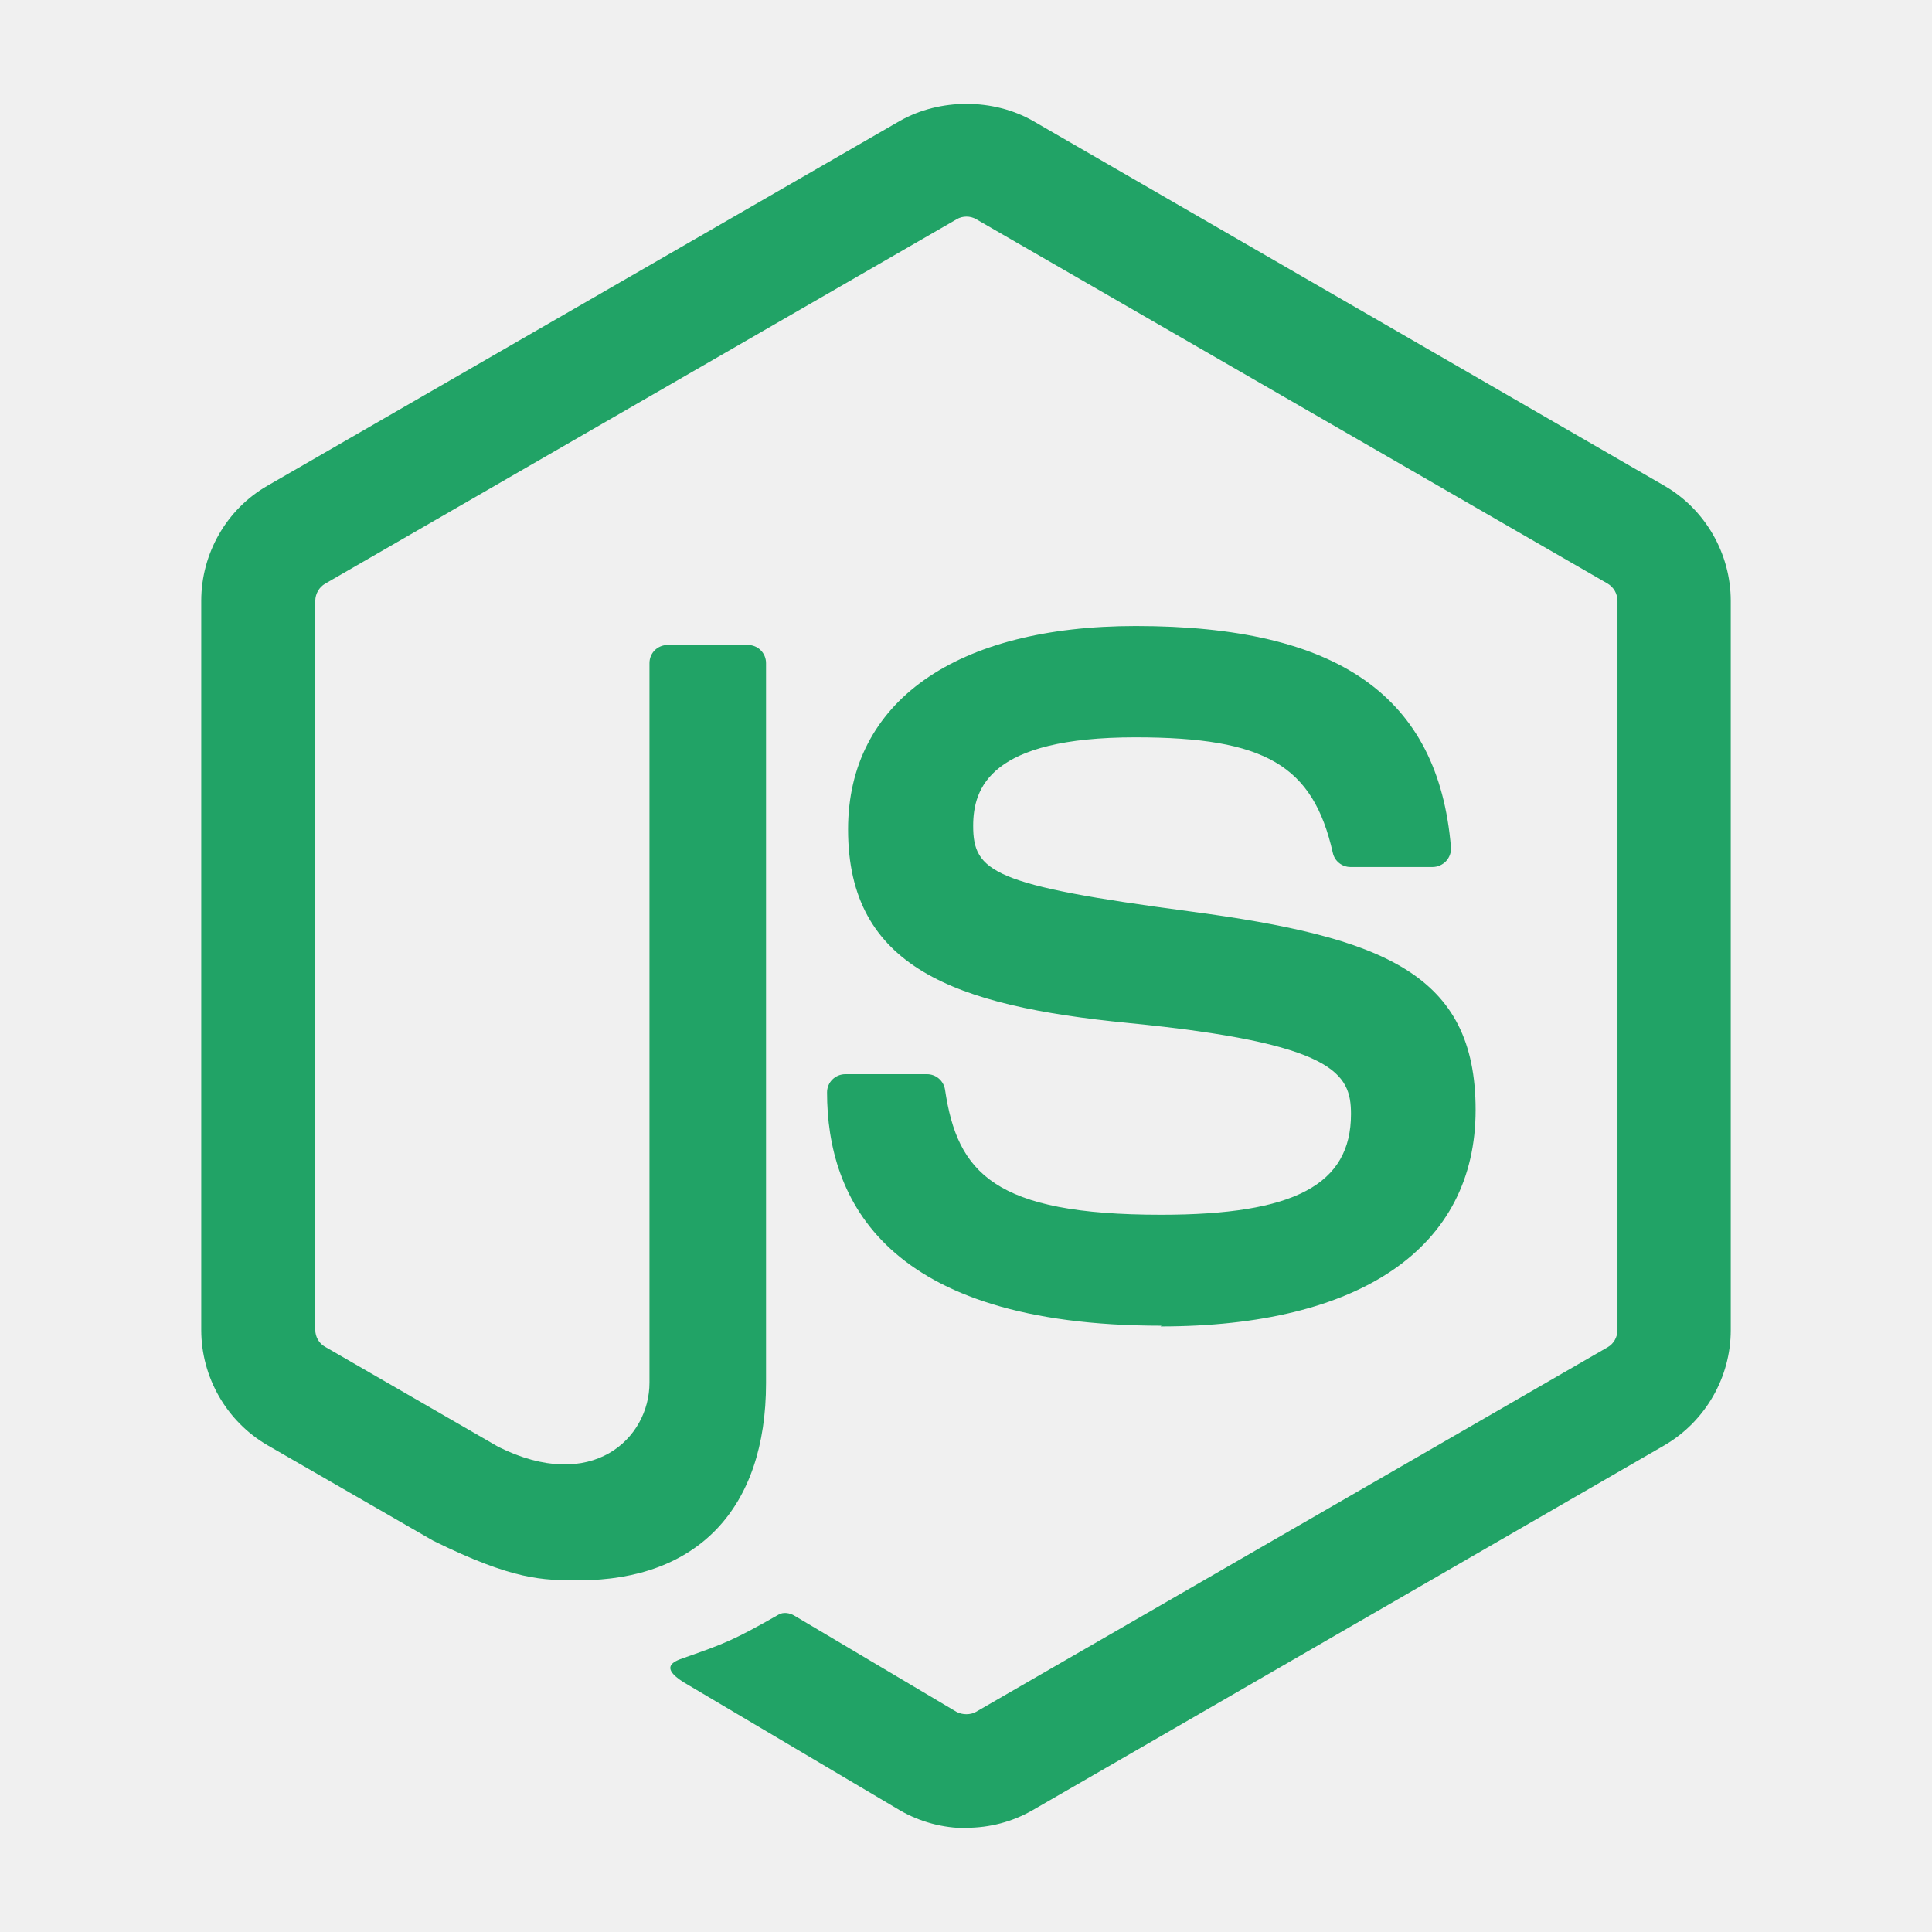
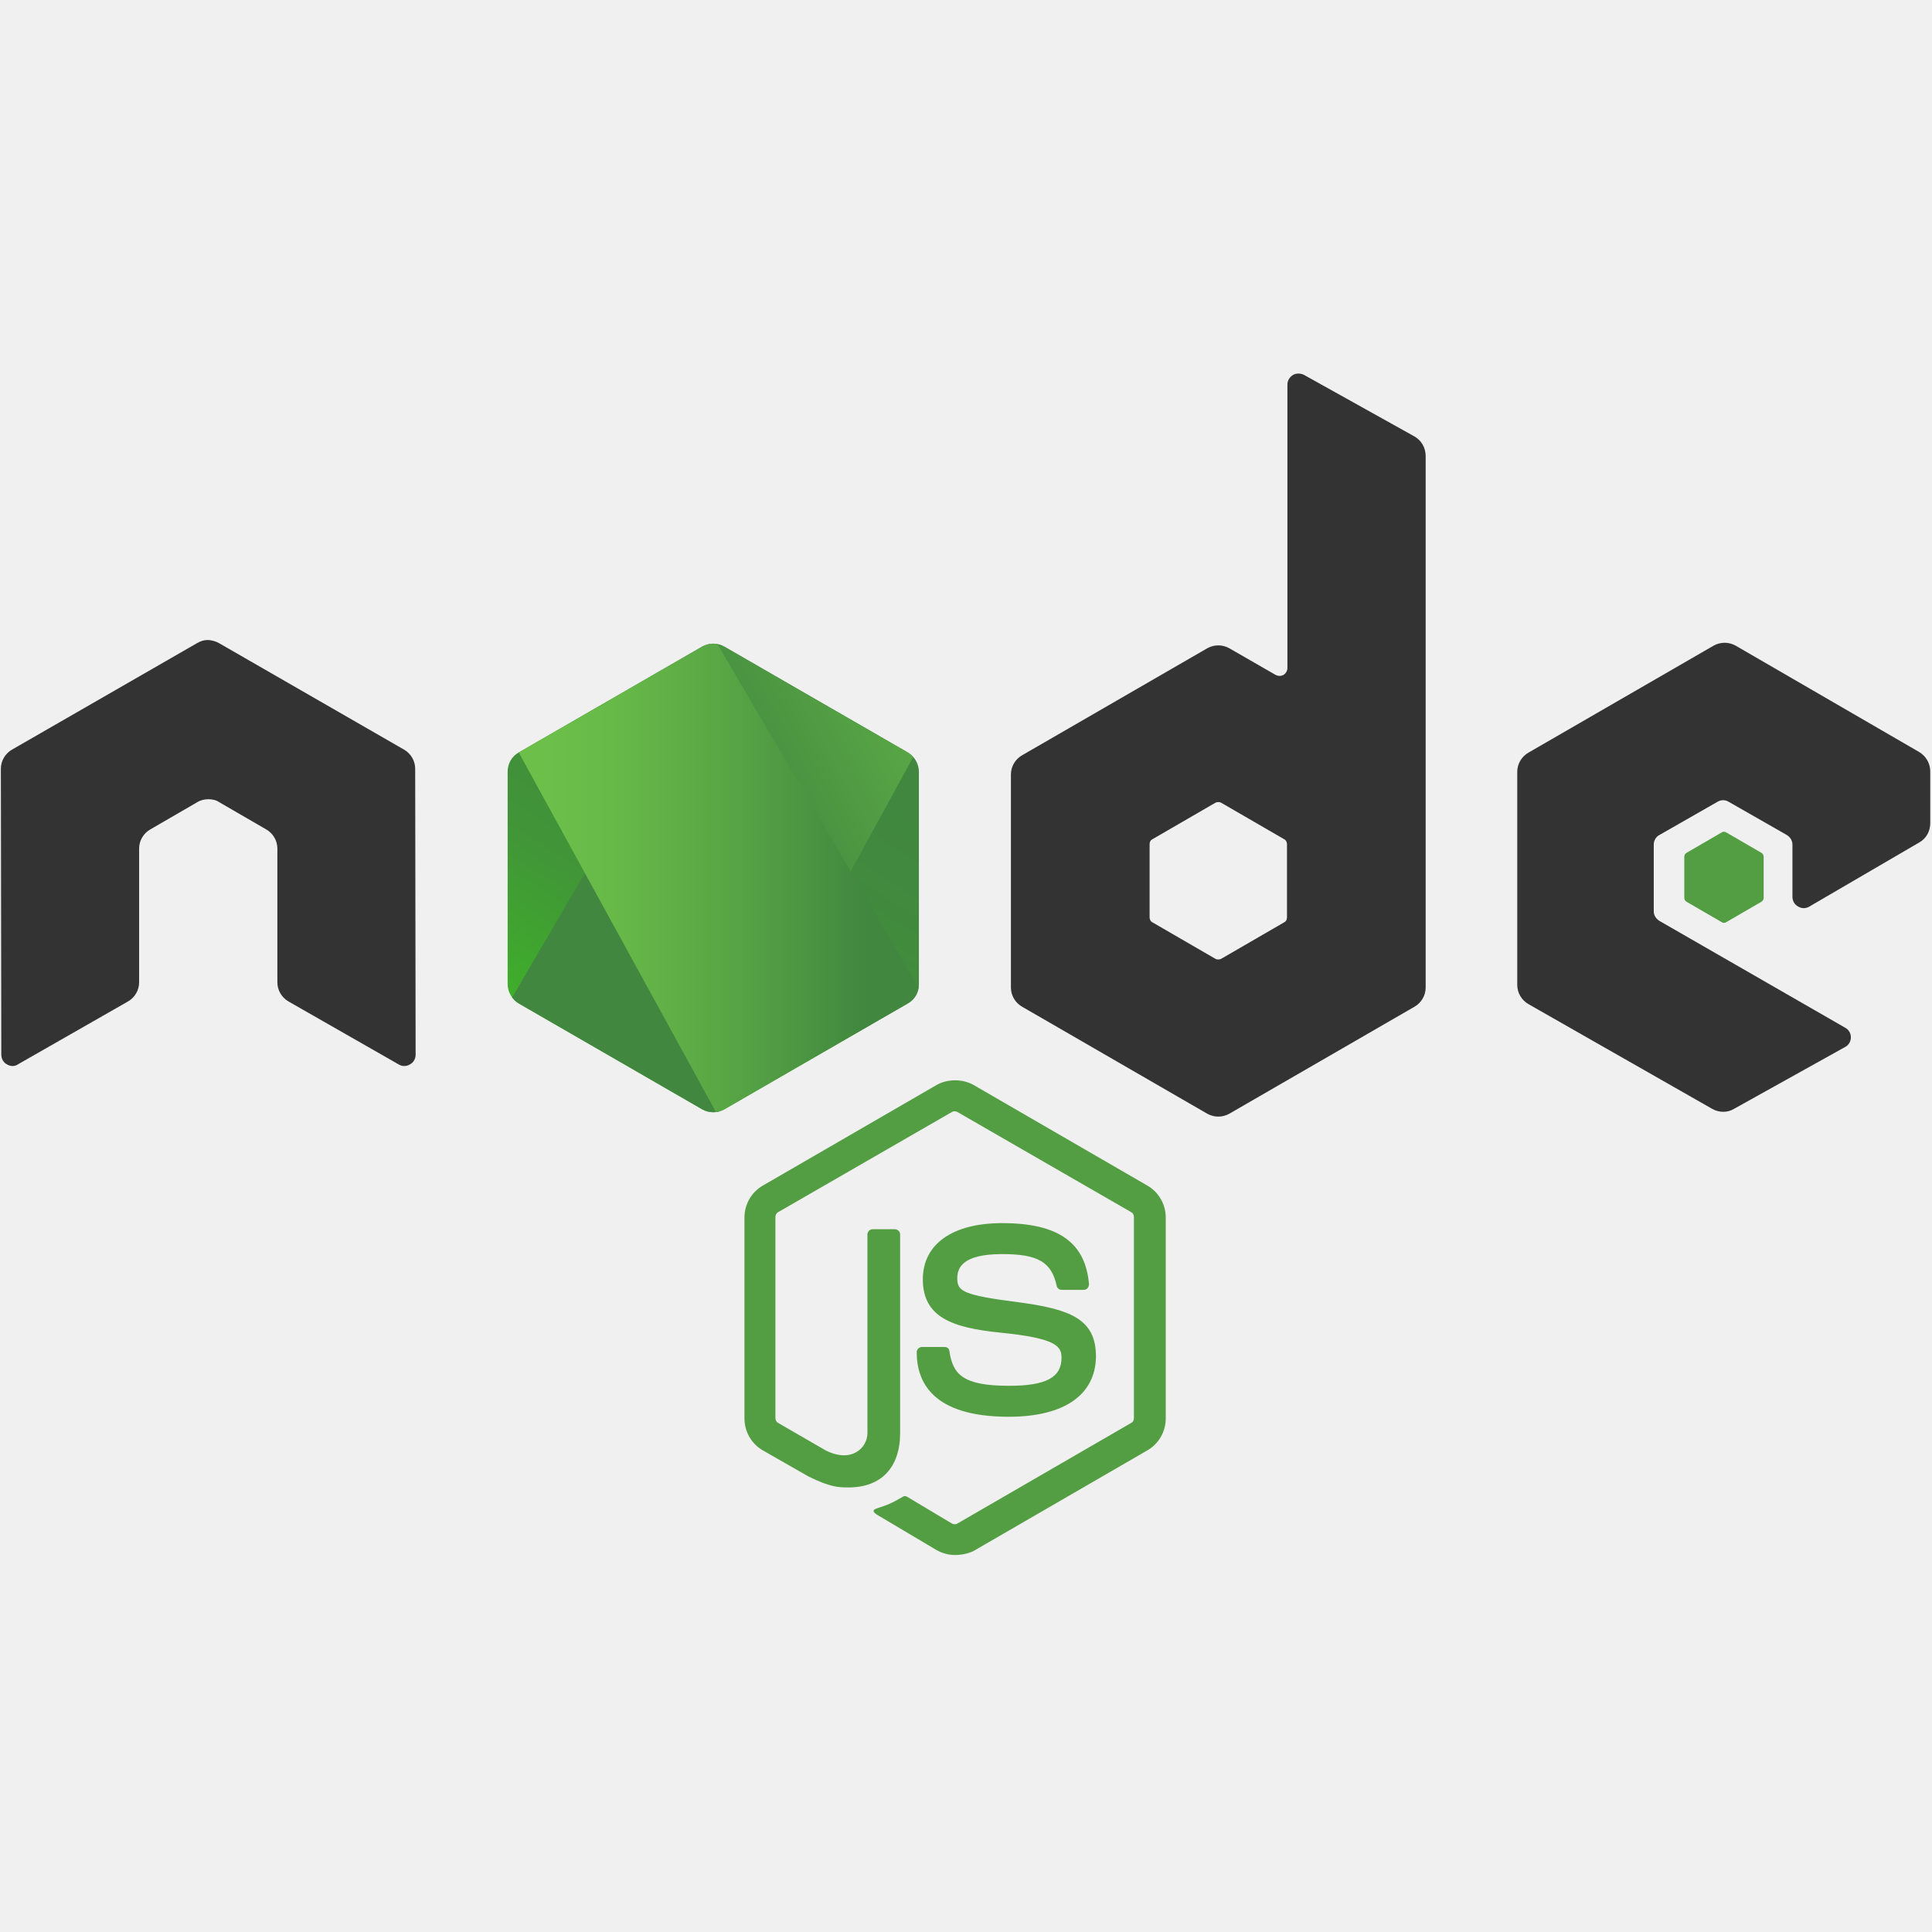
- <svg xmlns="http://www.w3.org/2000/svg" viewBox="0 0 48 48" width="48px" height="48px" baseProfile="basic">
-   <path fill="#21a366" d="M24.007,45.419c-0.574,0-1.143-0.15-1.646-0.44l-5.24-3.103c-0.783-0.438-0.401-0.593-0.143-0.682 c1.044-0.365,1.255-0.448,2.369-1.081c0.117-0.067,0.27-0.043,0.39,0.028l4.026,2.389c0.145,0.079,0.352,0.079,0.486,0l15.697-9.061 c0.145-0.083,0.24-0.251,0.24-0.424V14.932c0-0.181-0.094-0.342-0.243-0.432L24.253,5.446c-0.145-0.086-0.338-0.086-0.483,0 L8.082,14.499c-0.152,0.086-0.249,0.255-0.249,0.428v18.114c0,0.173,0.094,0.338,0.244,0.42l4.299,2.483 c2.334,1.167,3.76-0.208,3.76-1.591V16.476c0-0.255,0.2-0.452,0.456-0.452h1.988c0.248,0,0.452,0.196,0.452,0.452v17.886 c0,3.112-1.697,4.9-4.648,4.9c-0.908,0-1.623,0-3.619-0.982l-4.118-2.373C5.629,35.317,5,34.216,5,33.042V14.928 c0-1.179,0.629-2.279,1.646-2.861L22.36,3.002c0.994-0.562,2.314-0.562,3.301,0l15.694,9.069C42.367,12.656,43,13.753,43,14.932 v18.114c0,1.175-0.633,2.271-1.646,2.861L25.66,44.971c-0.503,0.291-1.073,0.44-1.654,0.44" />
-   <path fill="#21a366" d="M28.856,32.937c-6.868,0-8.308-3.153-8.308-5.797c0-0.251,0.203-0.452,0.455-0.452h2.028 c0.224,0,0.413,0.163,0.448,0.384c0.306,2.066,1.218,3.108,5.371,3.108c3.308,0,4.715-0.747,4.715-2.502 c0-1.01-0.401-1.76-5.54-2.263c-4.299-0.424-6.955-1.371-6.955-4.809c0-3.167,2.672-5.053,7.147-5.053 c5.026,0,7.517,1.745,7.831,5.493c0.012,0.13-0.035,0.255-0.122,0.35c-0.086,0.09-0.208,0.145-0.334,0.145h-2.039 c-0.212,0-0.397-0.149-0.44-0.354c-0.491-2.173-1.678-2.868-4.904-2.868c-3.611,0-4.031,1.257-4.031,2.2 c0,1.143,0.495,1.477,5.367,2.122c4.825,0.64,7.116,1.544,7.116,4.935c0,3.418-2.853,5.379-7.827,5.379" />
+ <svg xmlns="http://www.w3.org/2000/svg" xmlns:xlink="http://www.w3.org/1999/xlink" width="800px" height="800px" viewBox="0 -99 512 512" version="1.1" preserveAspectRatio="xMidYMid">
+   <defs>
+     <linearGradient x1="68.188%" y1="17.487%" x2="27.823%" y2="89.755%" id="linearGradient-1">
+       <stop stop-color="#41873F" offset="0%">
+ 
+ </stop>
+       <stop stop-color="#418B3D" offset="32.88%">
+ 
+ </stop>
+       <stop stop-color="#419637" offset="63.52%">
+ 
+ </stop>
+       <stop stop-color="#3FA92D" offset="93.19%">
+ 
+ </stop>
+       <stop stop-color="#3FAE2A" offset="100%">
+ 
+ </stop>
+     </linearGradient>
+     <path id="path-2" d="M57.903,1.849 C56.054,0.809 53.858,0.809 52.009,1.849 L3.352,29.934 C1.502,30.974 0.462,32.939 0.462,35.019 L0.462,91.305 C0.462,93.385 1.618,95.35 3.352,96.39 L52.009,124.475 C53.858,125.515 56.054,125.515 57.903,124.475 L106.561,96.39 C108.41,95.35 109.45,93.385 109.45,91.305 L109.45,35.019 C109.45,32.939 108.294,30.974 106.561,29.934 L57.903,1.849 L57.903,1.849 Z">
+ 
+ </path>
+     <linearGradient x1="43.277%" y1="55.169%" x2="159.245%" y2="-18.306%" id="linearGradient-4">
+       <stop stop-color="#41873F" offset="13.76%">
+ 
+ </stop>
+       <stop stop-color="#54A044" offset="40.32%">
+ 
+ </stop>
+       <stop stop-color="#66B848" offset="71.36%">
+ 
+ </stop>
+       <stop stop-color="#6CC04A" offset="90.81%">
+ 
+ </stop>
+     </linearGradient>
+     <linearGradient x1="-4413.77%" y1="13.43%" x2="5327.93%" y2="13.43%" id="linearGradient-5">
+       <stop stop-color="#6CC04A" offset="9.192%">
+ 
+ </stop>
+       <stop stop-color="#66B848" offset="28.64%">
+ 
+ </stop>
+       <stop stop-color="#54A044" offset="59.68%">
+ 
+ </stop>
+       <stop stop-color="#41873F" offset="86.24%">
+ 
+ </stop>
+     </linearGradient>
+     <linearGradient x1="-4.389%" y1="49.997%" x2="101.499%" y2="49.997%" id="linearGradient-6">
+       <stop stop-color="#6CC04A" offset="9.192%">
+ 
+ </stop>
+       <stop stop-color="#66B848" offset="28.64%">
+ 
+ </stop>
+       <stop stop-color="#54A044" offset="59.68%">
+ 
+ </stop>
+       <stop stop-color="#41873F" offset="86.24%">
+ 
+ </stop>
+     </linearGradient>
+     <linearGradient x1="-9713.77%" y1="36.21%" x2="27.93%" y2="36.21%" id="linearGradient-7">
+       <stop stop-color="#6CC04A" offset="9.192%">
+ 
+ </stop>
+       <stop stop-color="#66B848" offset="28.64%">
+ 
+ </stop>
+       <stop stop-color="#54A044" offset="59.68%">
+ 
+ </stop>
+       <stop stop-color="#41873F" offset="86.24%">
+ 
+ </stop>
+     </linearGradient>
+     <linearGradient x1="-103.861%" y1="50.275%" x2="100.797%" y2="50.275%" id="linearGradient-8">
+       <stop stop-color="#6CC04A" offset="9.192%">
+ 
+ </stop>
+       <stop stop-color="#66B848" offset="28.64%">
+ 
+ </stop>
+       <stop stop-color="#54A044" offset="59.68%">
+ 
+ </stop>
+       <stop stop-color="#41873F" offset="86.24%">
+ 
+ </stop>
+     </linearGradient>
+     <linearGradient x1="130.613%" y1="-211.069%" x2="4.393%" y2="201.605%" id="linearGradient-9">
+       <stop stop-color="#41873F" offset="0%">
+ 
+ </stop>
+       <stop stop-color="#418B3D" offset="32.88%">
+ 
+ </stop>
+       <stop stop-color="#419637" offset="63.52%">
+ 
+ </stop>
+       <stop stop-color="#3FA92D" offset="93.19%">
+ 
+ </stop>
+       <stop stop-color="#3FAE2A" offset="100%">
+ 
+ </stop>
+     </linearGradient>
+   </defs>
+   <g fill="none">
+     <path d="M253.111,313.094 C251.377,313.094 249.759,312.632 248.256,311.823 L232.885,302.693 C230.573,301.421 231.729,300.959 232.423,300.728 C235.543,299.688 236.121,299.456 239.357,297.607 C239.704,297.376 240.166,297.492 240.513,297.723 L252.302,304.773 C252.764,305.004 253.342,305.004 253.688,304.773 L299.803,278.075 C300.265,277.844 300.497,277.381 300.497,276.804 L300.497,223.523 C300.497,222.945 300.265,222.483 299.803,222.252 L253.688,195.67 C253.226,195.438 252.648,195.438 252.302,195.67 L206.187,222.252 C205.725,222.483 205.493,223.061 205.493,223.523 L205.493,276.804 C205.493,277.266 205.725,277.844 206.187,278.075 L218.785,285.356 C225.604,288.823 229.88,284.778 229.88,280.733 L229.88,228.146 C229.88,227.453 230.458,226.759 231.267,226.759 L237.161,226.759 C237.855,226.759 238.548,227.337 238.548,228.146 L238.548,280.733 C238.548,289.864 233.578,295.18 224.91,295.18 C222.252,295.18 220.172,295.18 214.277,292.291 L202.142,285.356 C199.137,283.623 197.288,280.386 197.288,276.919 L197.288,223.639 C197.288,220.172 199.137,216.935 202.142,215.202 L248.256,188.504 C251.146,186.886 255.075,186.886 257.965,188.504 L304.079,215.202 C307.084,216.935 308.934,220.172 308.934,223.639 L308.934,276.919 C308.934,280.386 307.084,283.623 304.079,285.356 L257.965,312.054 C256.462,312.748 254.729,313.094 253.111,313.094 Z M267.326,276.457 C247.101,276.457 242.94,267.211 242.94,259.352 C242.94,258.658 243.518,257.965 244.327,257.965 L250.337,257.965 C251.03,257.965 251.608,258.427 251.608,259.121 C252.533,265.246 255.191,268.251 267.442,268.251 C277.15,268.251 281.311,266.055 281.311,260.854 C281.311,257.849 280.155,255.653 265.015,254.151 C252.417,252.879 244.558,250.106 244.558,240.051 C244.558,230.689 252.417,225.141 265.593,225.141 C280.386,225.141 287.668,230.227 288.592,241.322 C288.592,241.669 288.477,242.015 288.246,242.362 C288.014,242.593 287.668,242.824 287.321,242.824 L281.311,242.824 C280.733,242.824 280.155,242.362 280.04,241.784 C278.653,235.428 275.07,233.347 265.593,233.347 C254.96,233.347 253.688,237.046 253.688,239.819 C253.688,243.171 255.191,244.211 269.522,246.06 C283.738,247.91 290.442,250.568 290.442,260.507 C290.326,270.678 282.005,276.457 267.326,276.457 Z" fill="#539E43">
+ 
+ </path>
+     <path d="M110.028,104.712 C110.028,102.631 108.872,100.666 107.023,99.626 L58.019,71.426 C57.21,70.963 56.285,70.732 55.361,70.617 L54.898,70.617 C53.974,70.617 53.049,70.963 52.24,71.426 L3.236,99.626 C1.387,100.666 0.231,102.631 0.231,104.712 L0.347,180.529 C0.347,181.569 0.925,182.609 1.849,183.072 C2.774,183.65 3.93,183.65 4.739,183.072 L33.864,166.429 C35.713,165.389 36.869,163.424 36.869,161.344 L36.869,125.862 C36.869,123.781 38.024,121.817 39.874,120.777 L52.24,113.611 C53.165,113.033 54.205,112.802 55.245,112.802 C56.285,112.802 57.326,113.033 58.135,113.611 L70.501,120.777 C72.35,121.817 73.506,123.781 73.506,125.862 L73.506,161.344 C73.506,163.424 74.662,165.389 76.511,166.429 L105.636,183.072 C106.561,183.65 107.716,183.65 108.641,183.072 C109.566,182.609 110.144,181.569 110.144,180.529 L110.028,104.712 L110.028,104.712 Z" fill="#333333">
+ 
+ </path>
+     <path d="M345.571,0.347 C344.647,-0.116 343.491,-0.116 342.682,0.347 C341.757,0.925 341.179,1.849 341.179,2.889 L341.179,78.014 C341.179,78.707 340.833,79.4 340.139,79.863 C339.446,80.209 338.752,80.209 338.059,79.863 L325.808,72.813 C323.958,71.772 321.763,71.772 319.913,72.813 L270.909,101.129 C269.06,102.169 267.904,104.134 267.904,106.214 L267.904,162.73 C267.904,164.811 269.06,166.776 270.909,167.816 L319.913,196.132 C321.763,197.172 323.958,197.172 325.808,196.132 L374.812,167.816 C376.661,166.776 377.817,164.811 377.817,162.73 L377.817,21.844 C377.817,19.648 376.661,17.683 374.812,16.643 L345.571,0.347 L345.571,0.347 Z M341.064,144.123 C341.064,144.701 340.833,145.163 340.37,145.394 L323.612,155.102 C323.149,155.334 322.572,155.334 322.109,155.102 L305.351,145.394 C304.888,145.163 304.657,144.585 304.657,144.123 L304.657,124.706 C304.657,124.128 304.888,123.666 305.351,123.435 L322.109,113.726 C322.572,113.495 323.149,113.495 323.612,113.726 L340.37,123.435 C340.833,123.666 341.064,124.244 341.064,124.706 L341.064,144.123 L341.064,144.123 Z" fill="#333333">
+ 
+ </path>
+     <g transform="translate(401.0474, 70.50113)">
+       <path d="M107.601,53.743 C109.45,52.702 110.49,50.738 110.49,48.657 L110.49,34.904 C110.49,32.823 109.335,30.859 107.601,29.819 L58.944,1.618 C57.094,0.578 54.898,0.578 53.049,1.618 L4.045,29.934 C2.196,30.974 1.04,32.939 1.04,35.019 L1.04,91.536 C1.04,93.616 2.196,95.581 4.045,96.621 L52.702,124.359 C54.552,125.4 56.748,125.4 58.481,124.359 L87.953,107.948 C88.878,107.485 89.456,106.445 89.456,105.405 C89.456,104.365 88.878,103.325 87.953,102.862 L38.718,74.546 C37.793,73.968 37.215,73.044 37.215,72.004 L37.215,54.321 C37.215,53.28 37.793,52.24 38.718,51.778 L54.089,42.994 C55.014,42.416 56.17,42.416 57.094,42.994 L72.466,51.778 C73.391,52.356 73.968,53.28 73.968,54.321 L73.968,68.19 C73.968,69.23 74.546,70.27 75.471,70.732 C76.395,71.31 77.551,71.31 78.476,70.732 L107.601,53.743 L107.601,53.743 Z" fill="#333333">
+ 
+ </path>
+       <path d="M55.245,51.084 C55.592,50.853 56.054,50.853 56.401,51.084 L65.763,56.516 C66.109,56.748 66.34,57.094 66.34,57.557 L66.34,68.421 C66.34,68.883 66.109,69.23 65.763,69.461 L56.401,74.893 C56.054,75.124 55.592,75.124 55.245,74.893 L45.884,69.461 C45.537,69.23 45.306,68.883 45.306,68.421 L45.306,57.557 C45.306,57.094 45.537,56.748 45.884,56.516 L55.245,51.084 L55.245,51.084 Z" fill="#539E43">
+ 
+ </path>
+     </g>
+     <g transform="translate(134.0677, 70.50113)">
+       <mask id="mask-3" fill="white">
+         <use xlink:href="#path-2">
+ 
+ </use>
+       </mask>
+       <use fill="url(#linearGradient-1)" xlink:href="#path-2">
+ 
+ </use>
+       <g mask="url(#mask-3)">
+         <path d="M51.893,1.849 L3.121,29.934 C1.271,30.974 0,32.939 0,35.019 L0,91.305 C0,92.692 0.578,93.963 1.502,95.003 L56.285,1.156 C54.898,0.925 53.28,1.04 51.893,1.849 L51.893,1.849 Z">
+ 
+ </path>
+         <path d="M56.632,125.053 C57.094,124.937 57.557,124.706 58.019,124.475 L106.792,96.39 C108.641,95.35 109.797,93.385 109.797,91.305 L109.797,35.019 C109.797,33.517 109.103,32.014 108.063,30.974 L56.632,125.053 L56.632,125.053 Z">
+ 
+ </path>
+         <path d="M106.676,29.934 L57.788,1.849 C57.326,1.618 56.748,1.387 56.285,1.271 L1.502,95.119 C1.965,95.697 2.543,96.159 3.121,96.506 L52.009,124.591 C53.396,125.4 55.014,125.631 56.516,125.168 L107.948,31.09 C107.601,30.628 107.139,30.281 106.676,29.934 L106.676,29.934 Z" fill="url(#linearGradient-4)">
+ 
+ </path>
+       </g>
+       <g mask="url(#mask-3)">
+         <g transform="translate(0, -9.24605)">
+           <path d="M109.797,100.551 L109.797,44.265 C109.797,42.185 108.526,40.22 106.676,39.18 L57.788,11.095 C57.21,10.749 56.632,10.517 55.939,10.402 L109.45,101.822 C109.681,101.475 109.797,101.013 109.797,100.551 L109.797,100.551 Z" fill="none">
+ 
+ </path>
+           <path d="M3.121,39.18 C1.271,40.22 0,42.185 0,44.265 L0,100.551 C0,102.631 1.387,104.596 3.121,105.636 L52.009,133.721 C53.165,134.414 54.436,134.646 55.823,134.414 L3.467,39.065 L3.121,39.18 L3.121,39.18 Z" fill="none">
+ 
+ </path>
+           <path fill="url(#linearGradient-5)" fill-rule="evenodd" d="M50.391,0.809 L49.698,1.156 L50.622,1.156 L50.391,0.809 Z">
+ 
+ </path>
+           <path d="M106.792,105.636 C108.179,104.827 109.219,103.44 109.681,101.938 L56.054,10.402 C54.667,10.171 53.165,10.286 51.893,11.095 L3.352,39.065 L55.707,134.53 C56.401,134.414 57.21,134.183 57.903,133.837 L106.792,105.636 L106.792,105.636 Z" fill="url(#linearGradient-6)" fill-rule="evenodd">
+ 
+ </path>
+           <path fill="url(#linearGradient-7)" fill-rule="evenodd" d="M111.299,104.712 L110.953,104.134 L110.953,104.943 L111.299,104.712 Z">
+ 
+ </path>
+           <path d="M106.792,105.636 L58.019,133.721 C57.326,134.068 56.632,134.299 55.823,134.414 L56.748,136.148 L110.837,104.827 L110.837,104.134 L109.45,101.822 C109.219,103.44 108.179,104.827 106.792,105.636 L106.792,105.636 Z" fill="url(#linearGradient-8)" fill-rule="evenodd">
+ 
+ </path>
+           <path d="M106.792,105.636 L58.019,133.721 C57.326,134.068 56.632,134.299 55.823,134.414 L56.748,136.148 L110.837,104.827 L110.837,104.134 L109.45,101.822 C109.219,103.44 108.179,104.827 106.792,105.636 L106.792,105.636 Z" fill="url(#linearGradient-9)" fill-rule="evenodd">
+ 
+ </path>
+         </g>
+       </g>
+     </g>
+   </g>
</svg>
